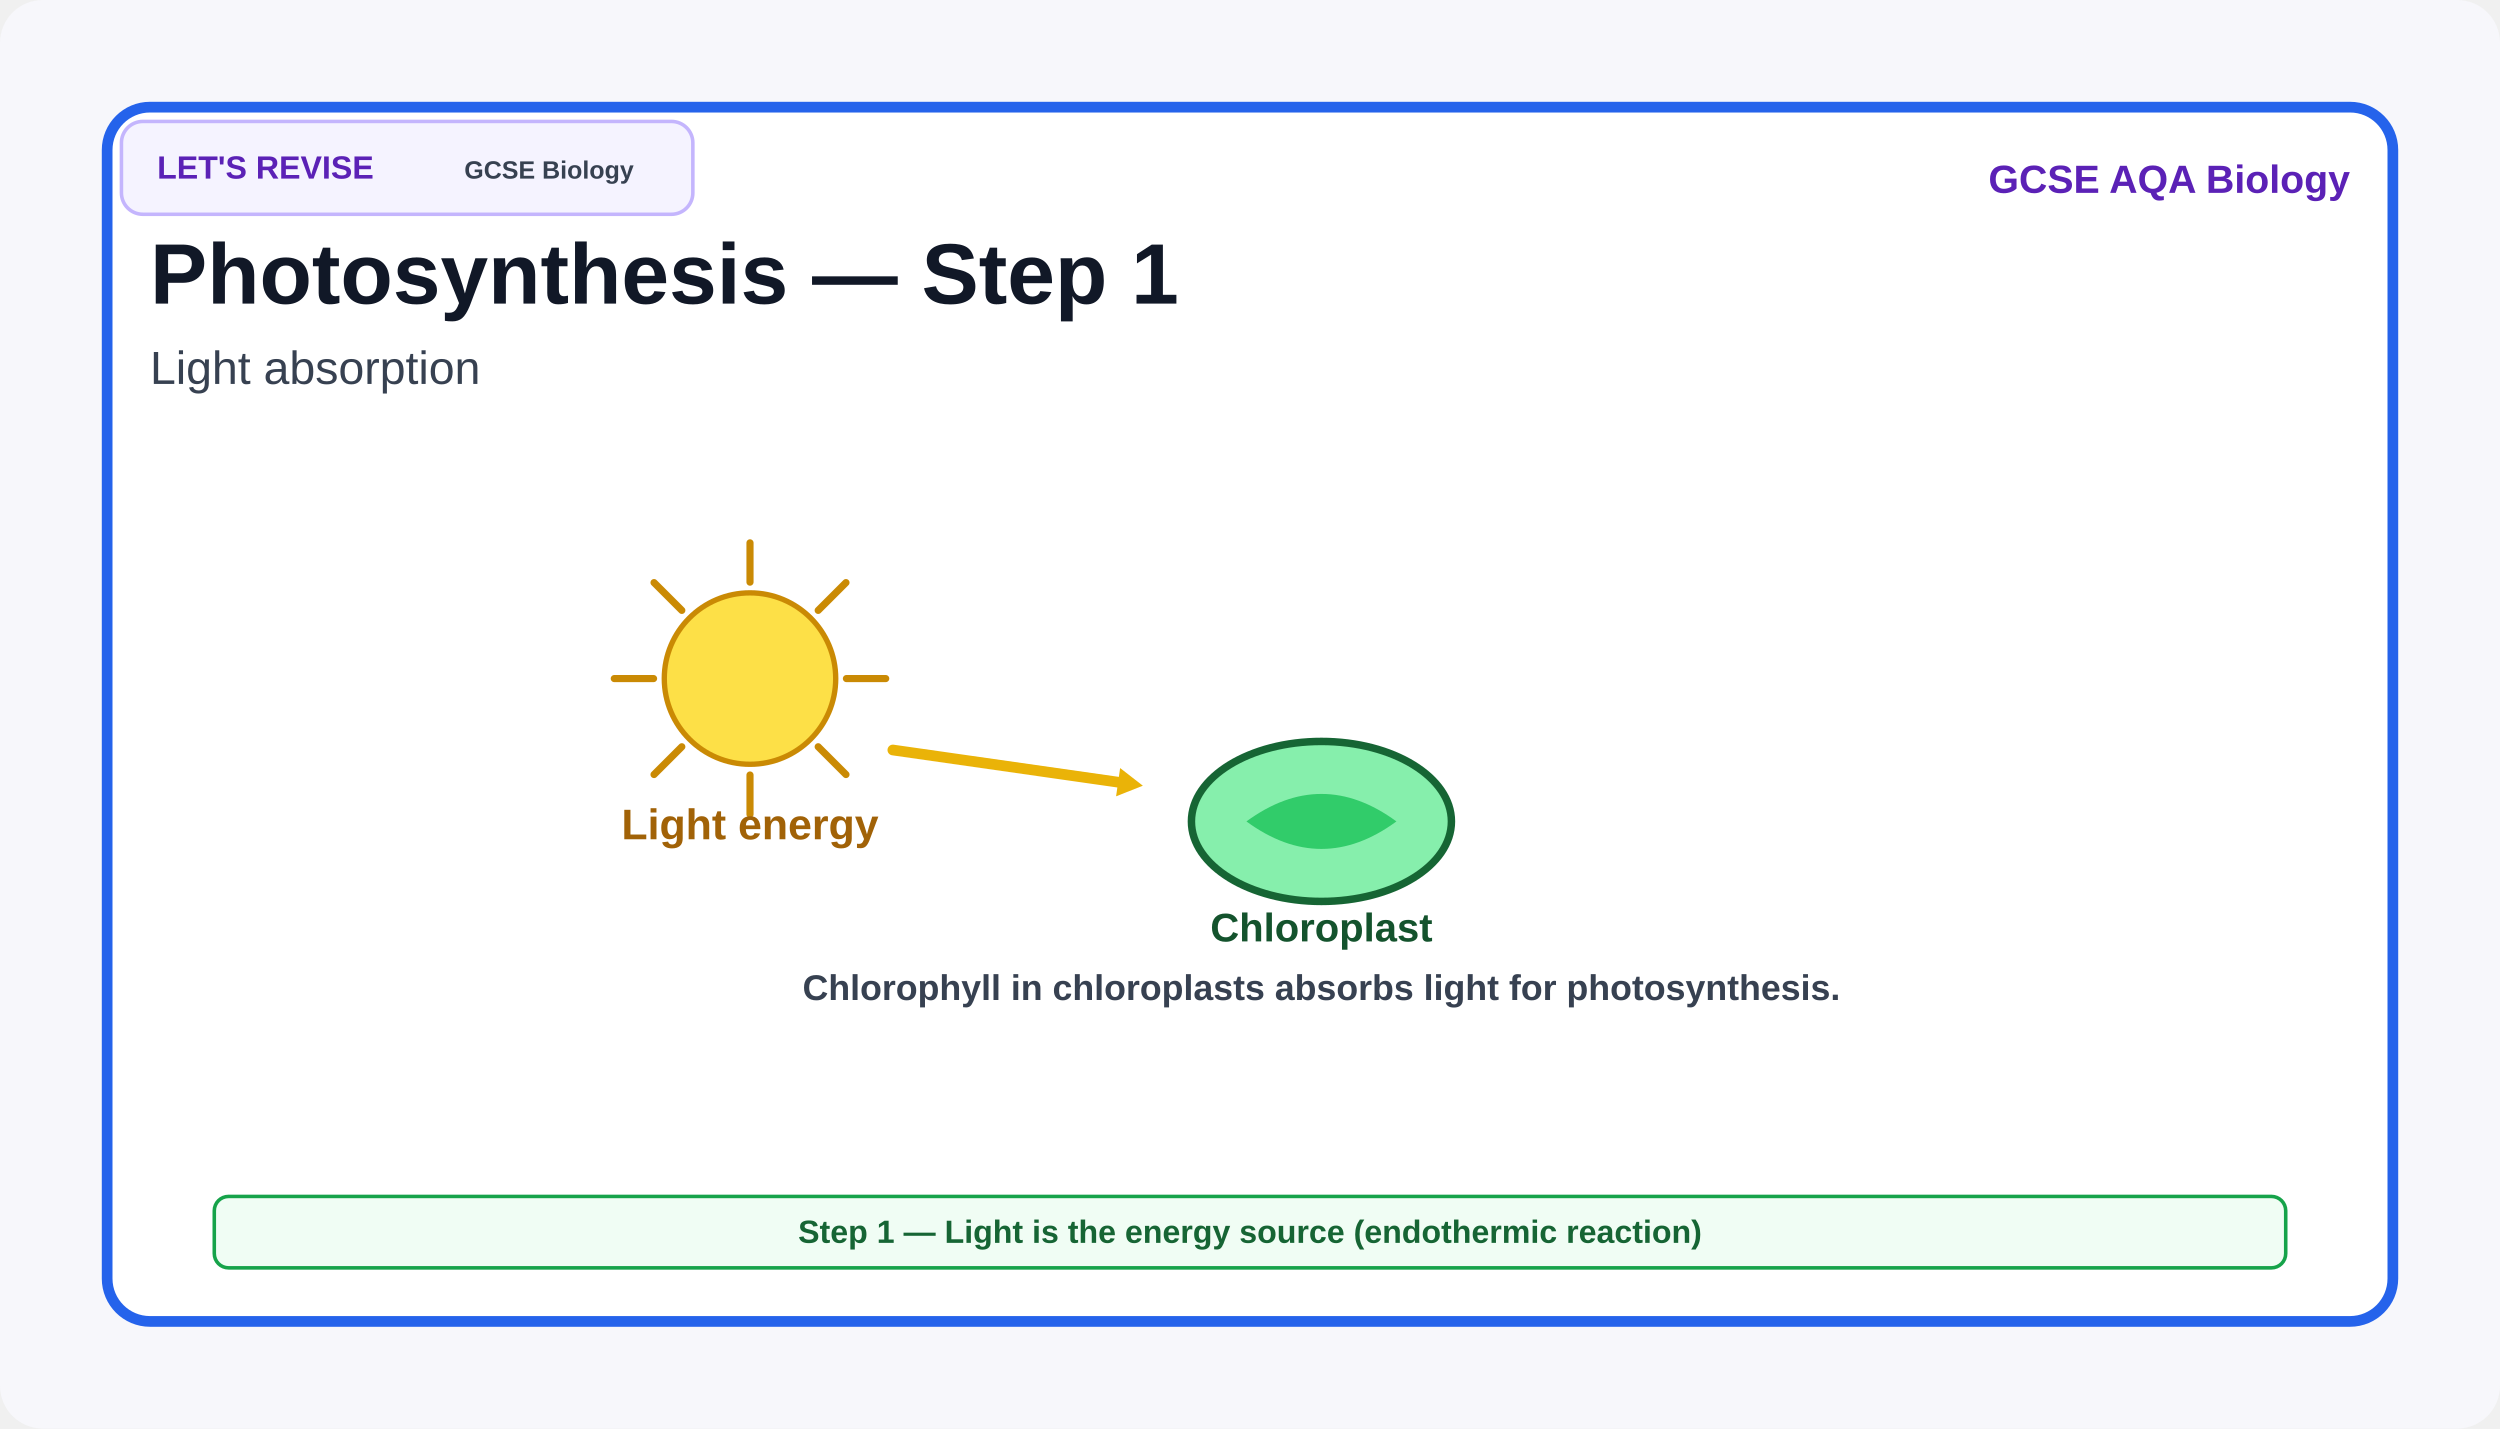
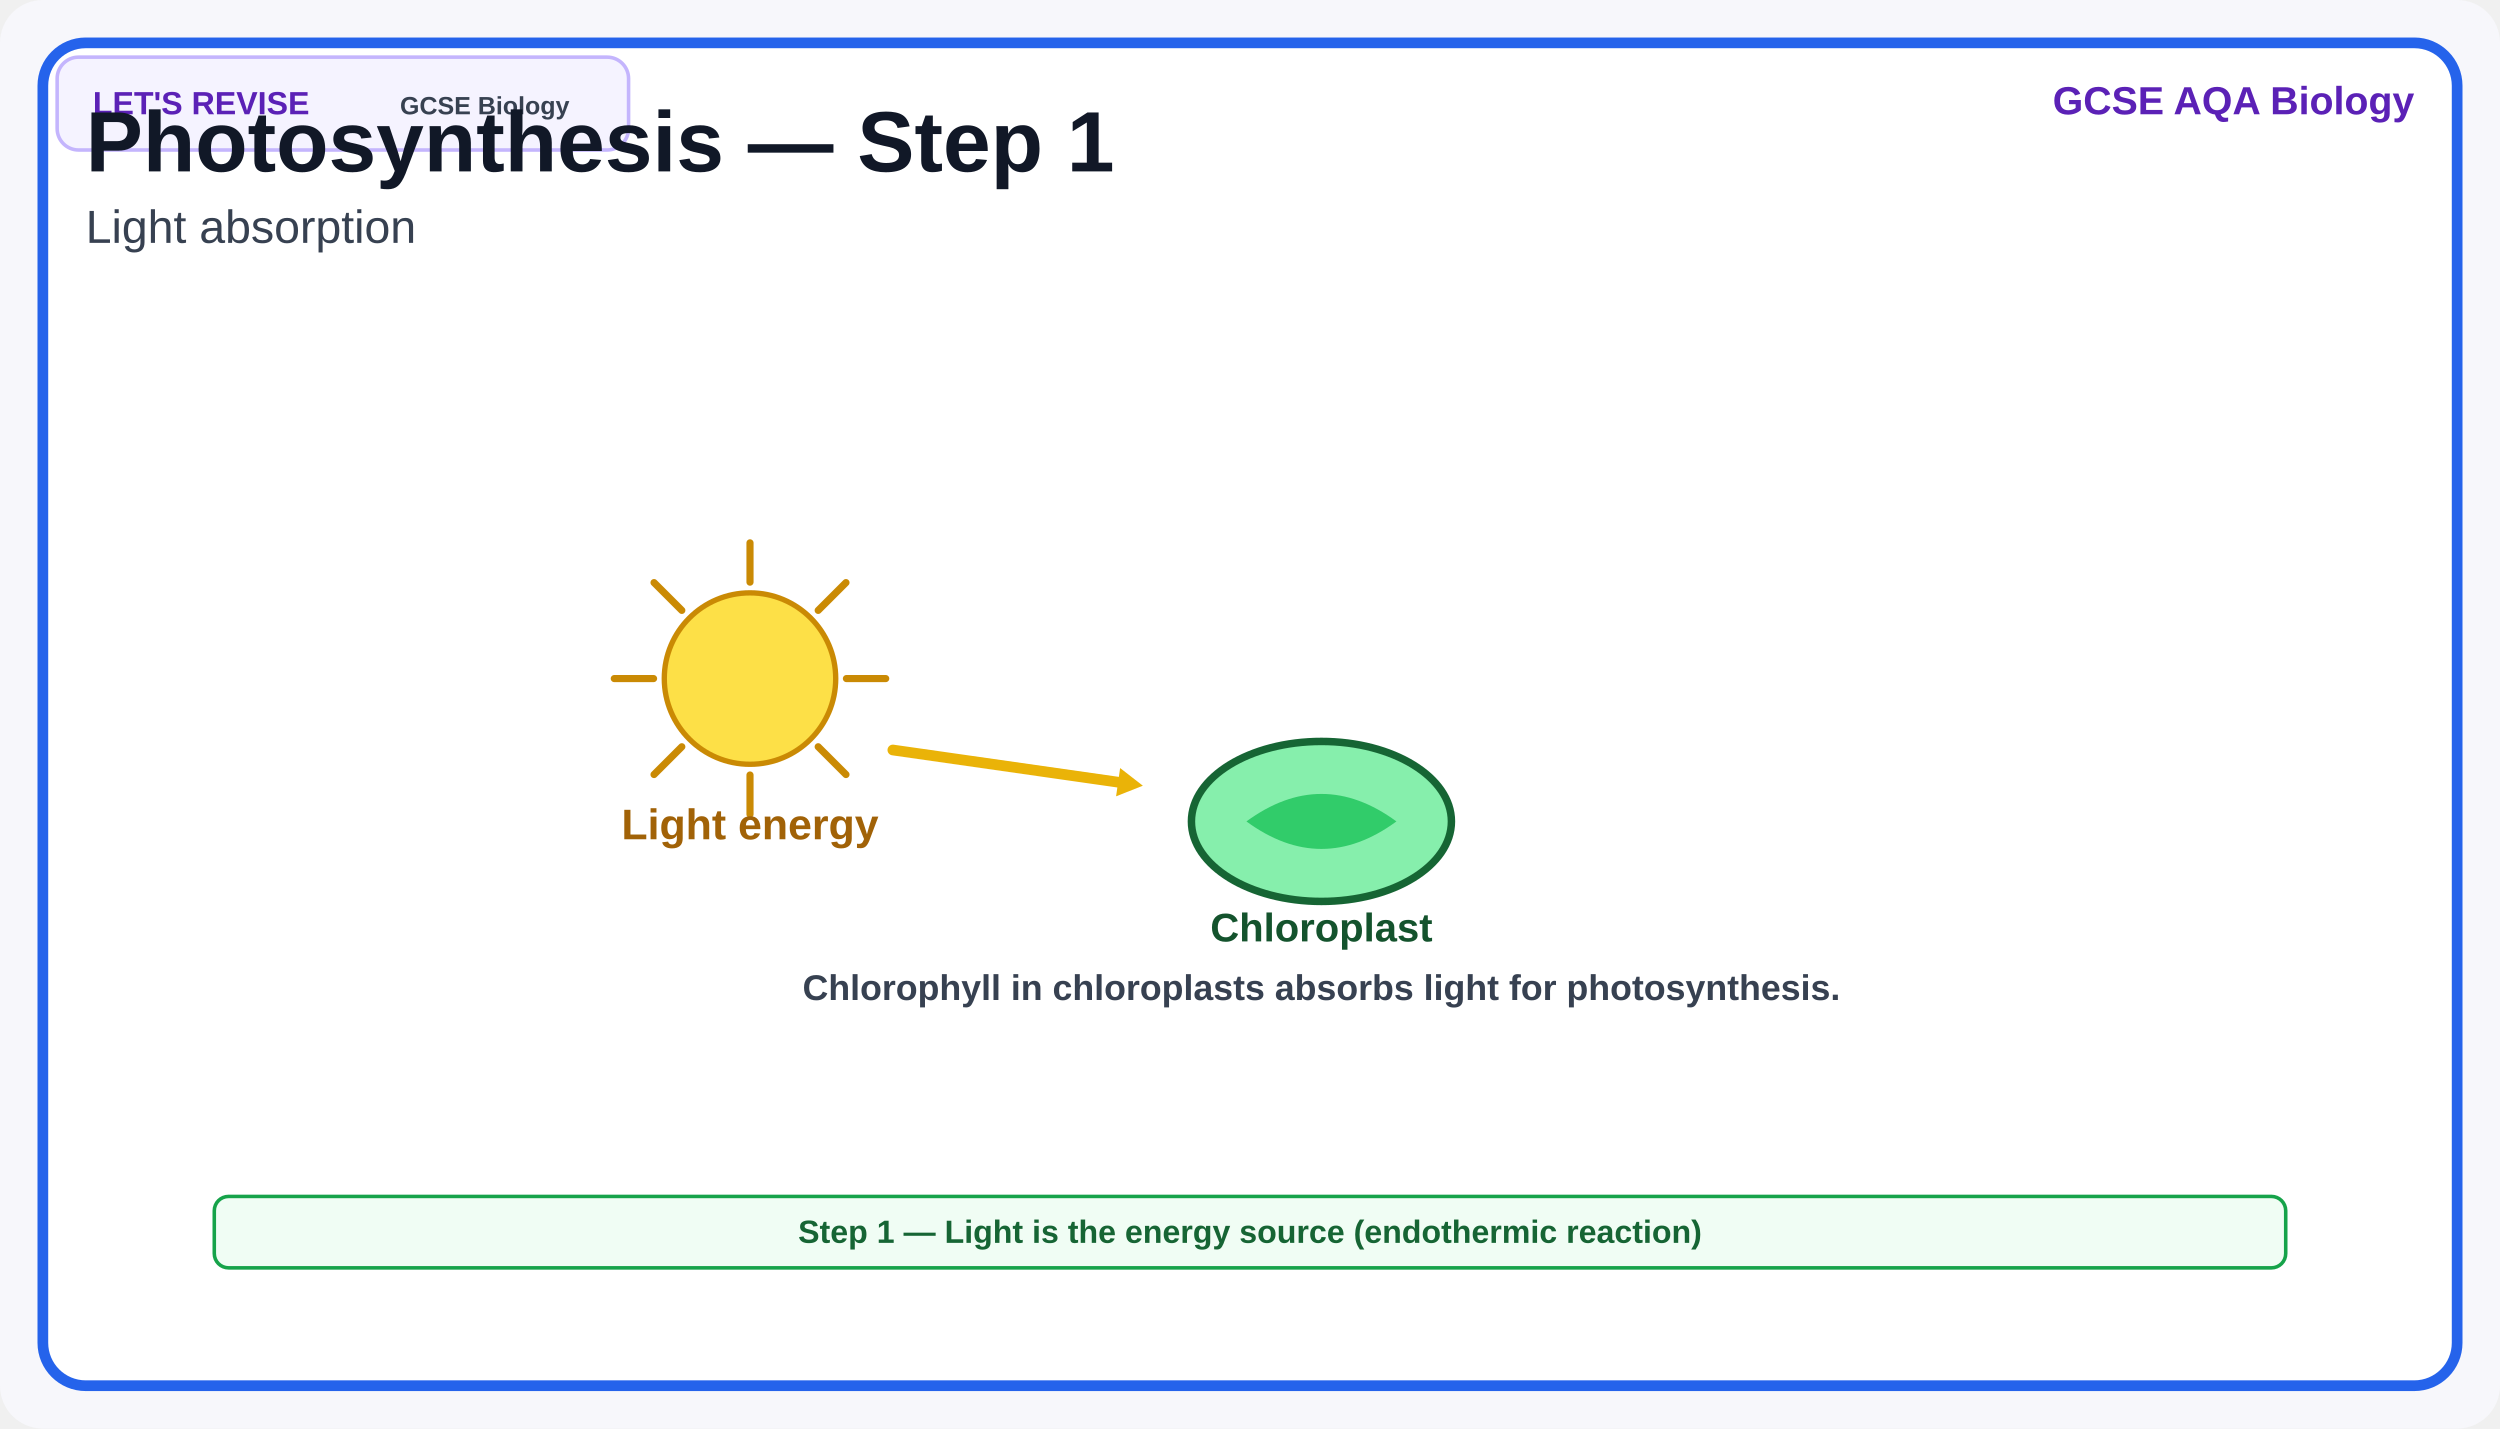
<svg xmlns="http://www.w3.org/2000/svg" width="1400" height="800" viewBox="0 0 1400 800" fill="none" role="img" aria-label="Photosynthesis — Step 1">
  <rect width="1400" height="800" rx="24" fill="#F7F7FB" />
-   <rect x="60" y="60" width="1280" height="680" rx="24" fill="#FFFFFF" stroke="#2563EB" stroke-width="6" />
-   <rect x="68" y="68" width="320" height="52" rx="12" fill="#F5F3FF" stroke="#C4B5FD" stroke-width="2" />
-   <text x="88" y="100" font-family="Arial, Helvetica, sans-serif" font-size="18" font-weight="800" fill="#5B21B6">LET'S REVISE</text>
-   <text x="260" y="100" font-family="Arial, Helvetica, sans-serif" font-size="14" font-weight="600" fill="#374151">GCSE Biology</text>
-   <text x="84" y="170" font-family="Arial, Helvetica, sans-serif" font-size="48" font-weight="700" fill="#111827">Photosynthesis — Step 1</text>
-   <text x="84" y="215" font-family="Arial, Helvetica, sans-serif" font-size="26" fill="#374151">Light absorption</text>
-   <text x="1316" y="108" text-anchor="end" font-family="Arial, Helvetica, sans-serif" font-size="22" font-weight="700" fill="#5B21B6">GCSE AQA Biology</text>
+   <rect x="24" y="24" width="1352" height="752" rx="24" fill="#FFFFFF" stroke="#2563EB" stroke-width="6" />
+   <rect x="32" y="32" width="320" height="52" rx="12" fill="#F5F3FF" stroke="#C4B5FD" stroke-width="2" />
+   <text x="52" y="64" font-family="Arial, Helvetica, sans-serif" font-size="18" font-weight="800" fill="#5B21B6">LET'S REVISE</text>
+   <text x="224" y="64" font-family="Arial, Helvetica, sans-serif" font-size="14" font-weight="600" fill="#374151">GCSE Biology</text>
+   <text x="48" y="96" font-family="Arial, Helvetica, sans-serif" font-size="48" font-weight="700" fill="#111827">Photosynthesis — Step 1</text>
+   <text x="48" y="136" font-family="Arial, Helvetica, sans-serif" font-size="26" fill="#374151">Light absorption</text>
+   <text x="1352" y="64" text-anchor="end" font-family="Arial, Helvetica, sans-serif" font-size="22" font-weight="700" fill="#5B21B6">GCSE AQA Biology</text>
  <g>
    <line x1="474" y1="380" x2="496" y2="380" stroke="#CA8A04" stroke-width="4" stroke-linecap="round" />
    <line x1="458.184" y1="418.184" x2="473.74" y2="433.74" stroke="#CA8A04" stroke-width="4" stroke-linecap="round" />
    <line x1="420" y1="434" x2="420" y2="456" stroke="#CA8A04" stroke-width="4" stroke-linecap="round" />
    <line x1="381.816" y1="418.184" x2="366.26" y2="433.74" stroke="#CA8A04" stroke-width="4" stroke-linecap="round" />
    <line x1="366" y1="380" x2="344" y2="380" stroke="#CA8A04" stroke-width="4" stroke-linecap="round" />
    <line x1="381.816" y1="341.816" x2="366.26" y2="326.26" stroke="#CA8A04" stroke-width="4" stroke-linecap="round" />
    <line x1="420" y1="326" x2="420" y2="304" stroke="#CA8A04" stroke-width="4" stroke-linecap="round" />
    <line x1="458.184" y1="341.816" x2="473.74" y2="326.26" stroke="#CA8A04" stroke-width="4" stroke-linecap="round" />
    <circle cx="420" cy="380" r="48" fill="#FDE047" stroke="#CA8A04" stroke-width="3" />
  </g>
  <text x="420" y="470" text-anchor="middle" font-family="Arial, Helvetica, sans-serif" font-size="24" font-weight="800" fill="#A16207">Light energy</text>
  <g>
    <line x1="500" y1="420" x2="626.141" y2="438.02" stroke="#EAB308" stroke-width="6" stroke-linecap="round" />
    <polygon points="640,440 625.009,445.94 627.272,430.101" fill="#EAB308" />
  </g>
  <g transform="translate(740,460) scale(1.4)">
    <ellipse cx="0" cy="0" rx="52" ry="32" fill="#86EFAC" stroke="#166534" stroke-width="3" />
    <path d="M -30 0 Q 0 -22 30 0 Q 0 22 -30 0" fill="#22C55E" opacity="0.85" />
    <text x="0" y="48" text-anchor="middle" font-family="Arial, Helvetica, sans-serif" font-size="16" font-weight="800" fill="#14532D">Chloroplast</text>
  </g>
  <text x="740" y="560" text-anchor="middle" font-family="Arial, Helvetica, sans-serif" font-size="20" font-weight="800" fill="#374151">Chlorophyll in chloroplasts absorbs light for photosynthesis.</text>
  <rect x="120" y="670" width="1160" height="40" rx="8" fill="#F0FDF4" stroke="#16A34A" stroke-width="2" />
  <text x="700" y="696" text-anchor="middle" font-family="Arial, Helvetica, sans-serif" font-size="18" font-weight="800" fill="#166534">Step 1 — Light is the energy source (endothermic reaction)</text>
</svg>
